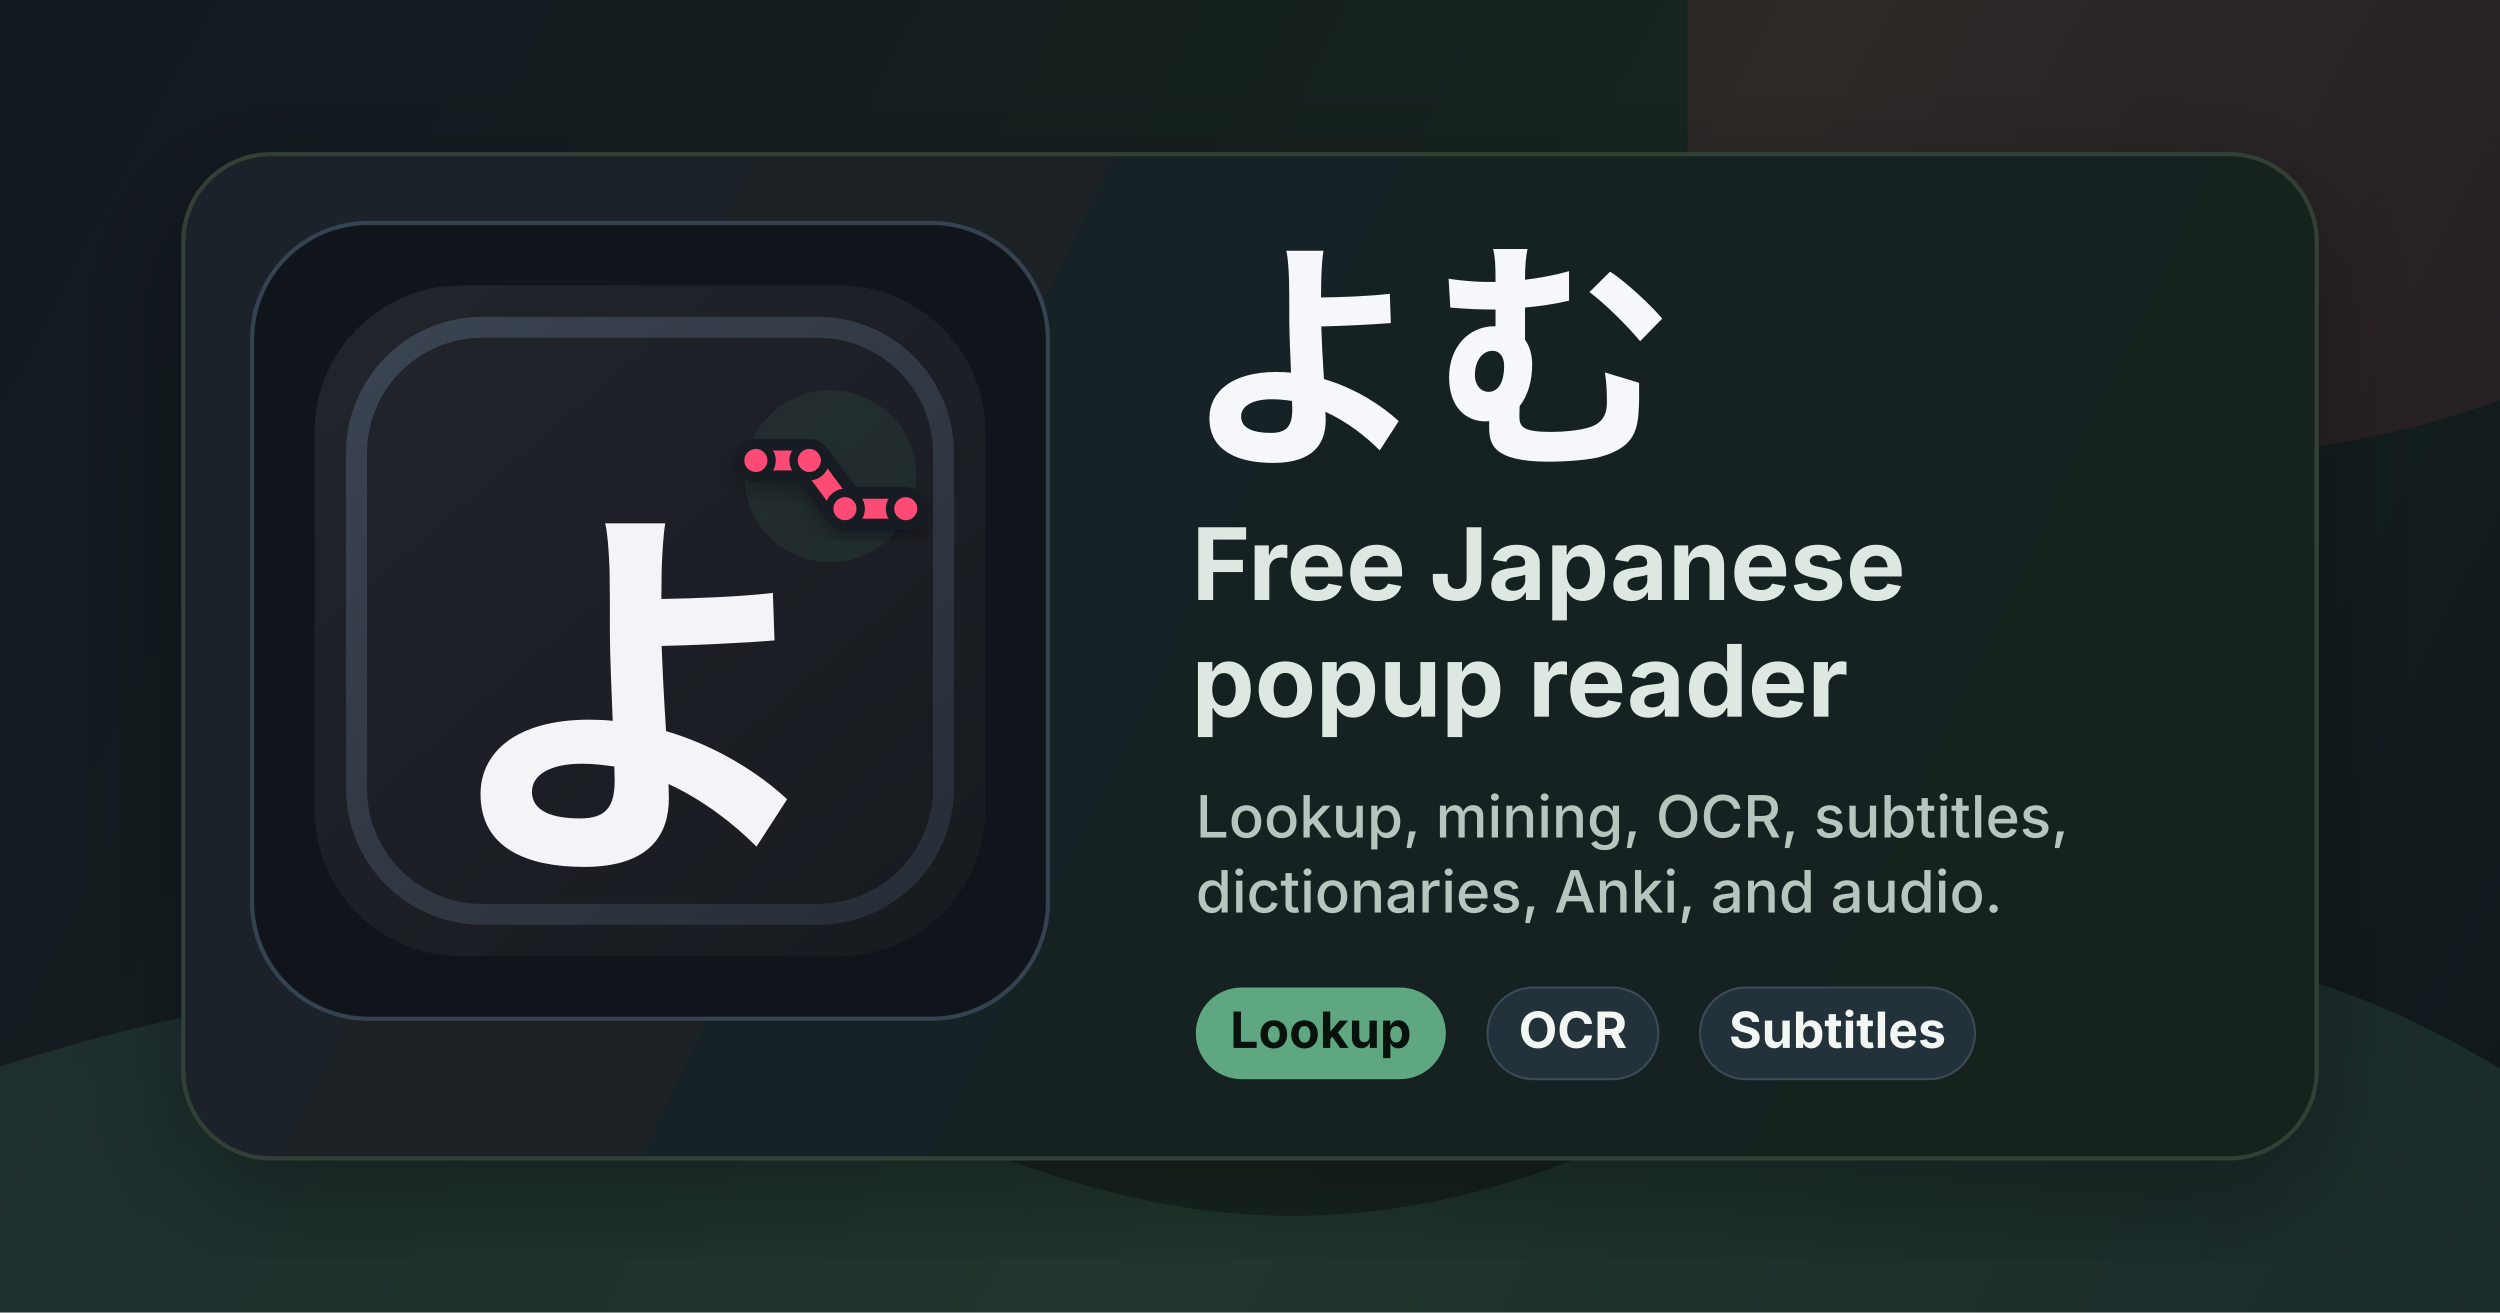
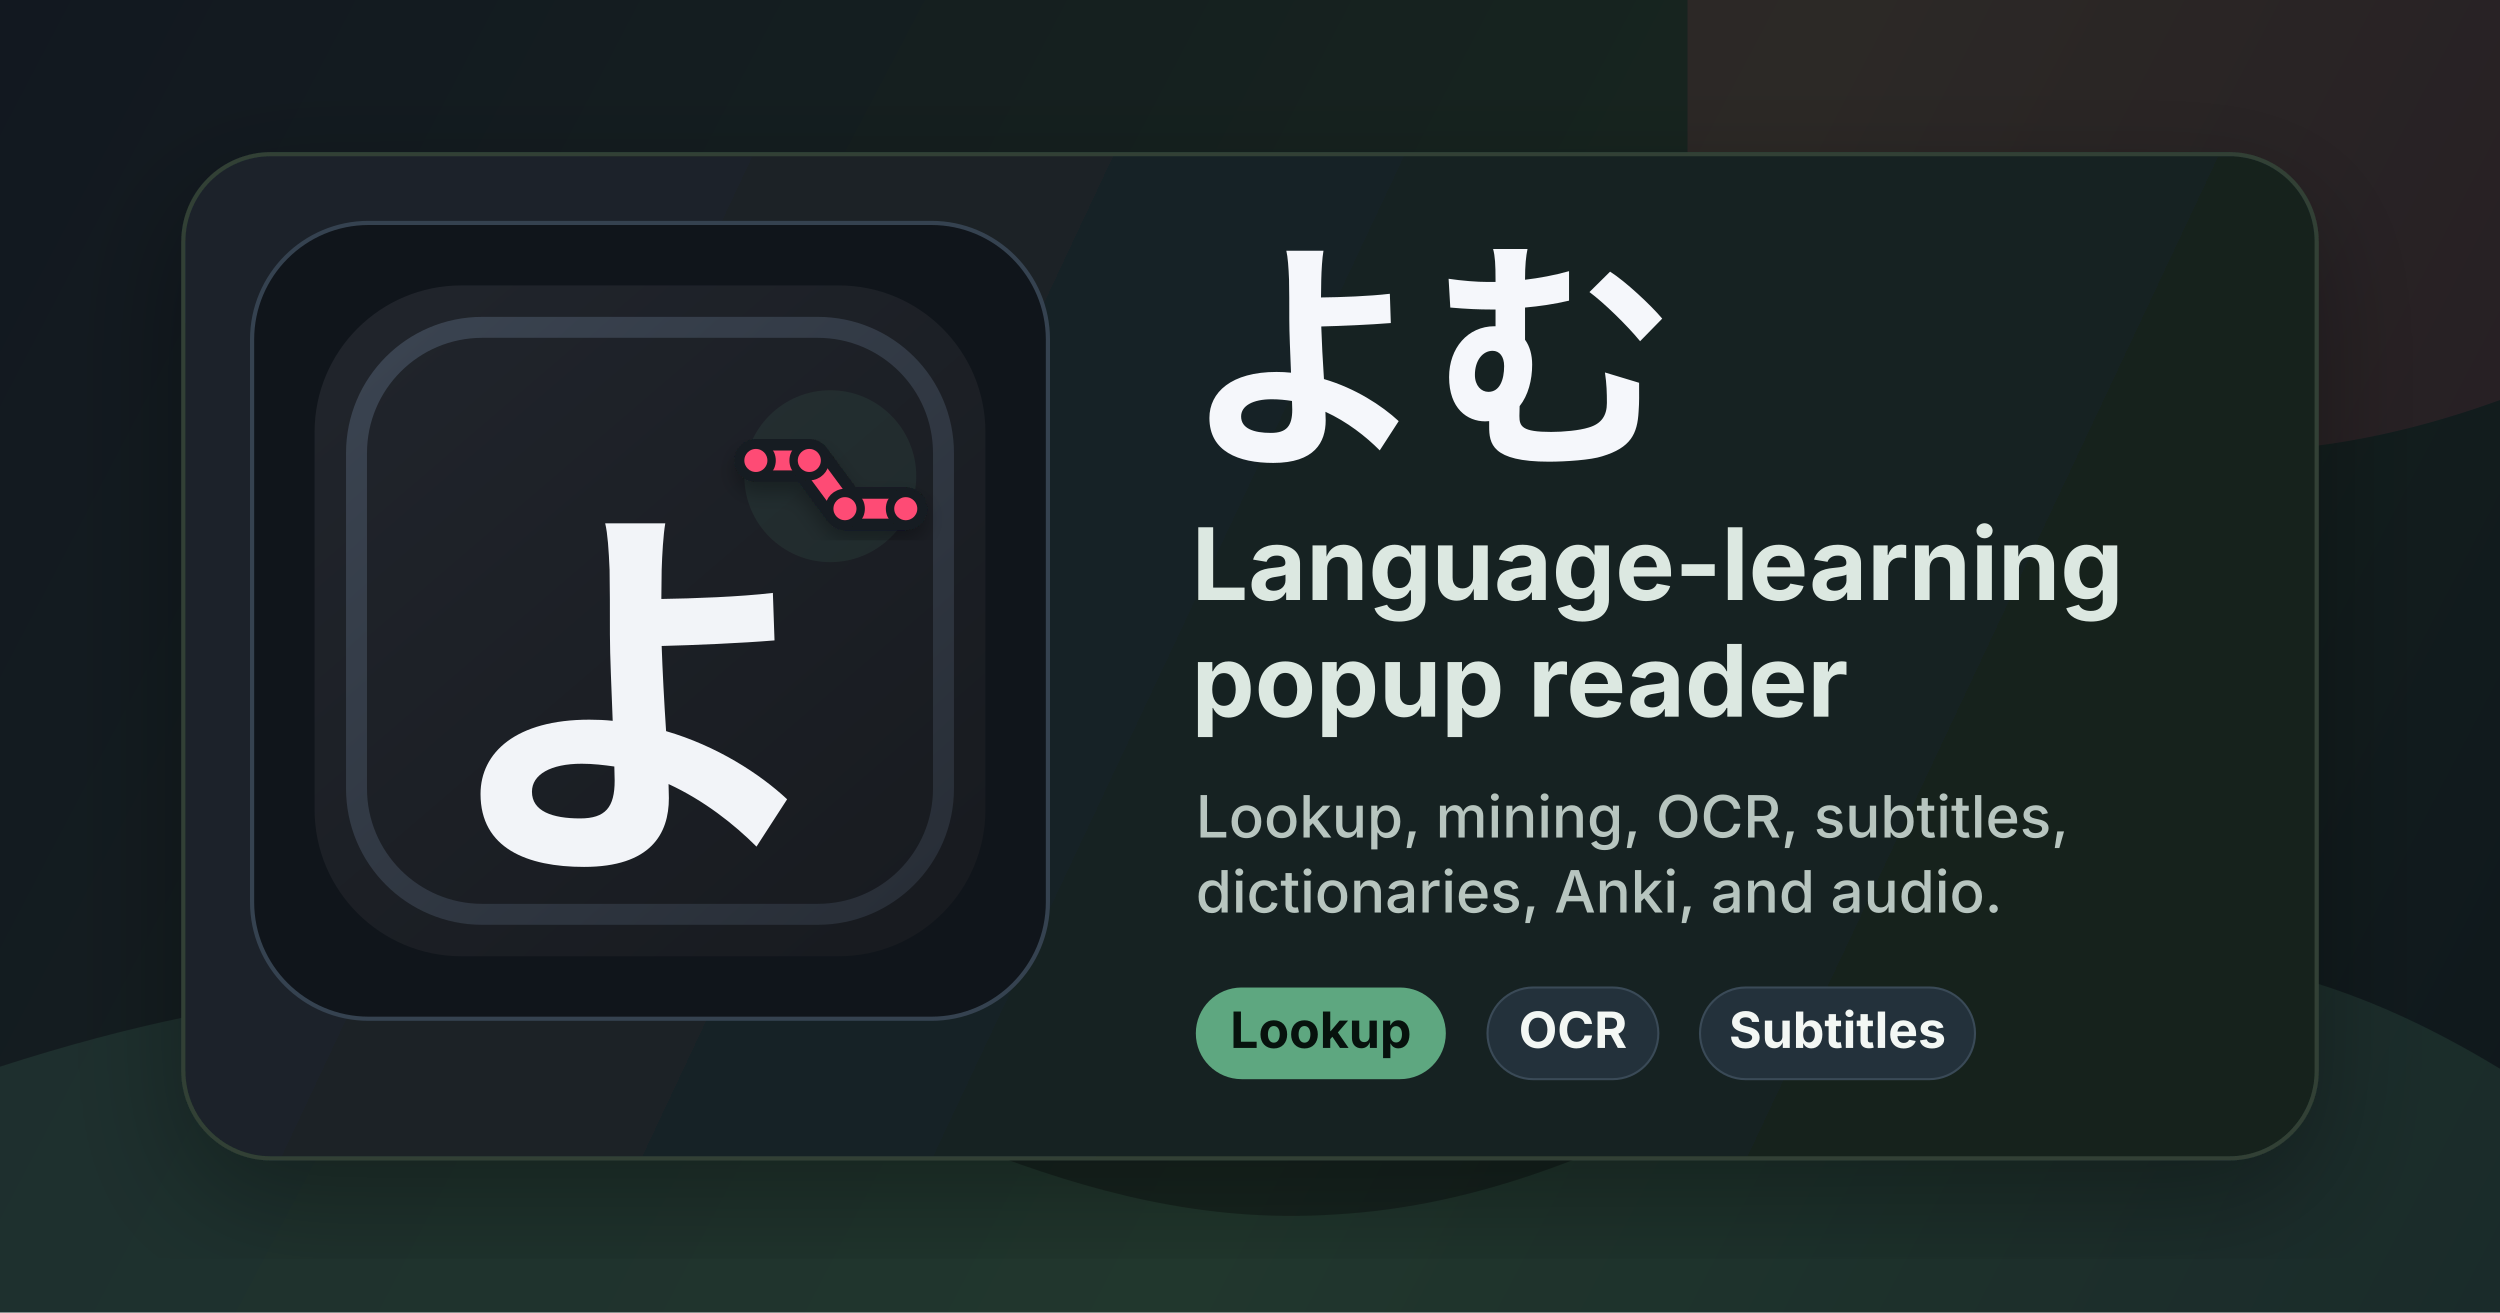
<svg xmlns="http://www.w3.org/2000/svg" width="1200" height="630" viewBox="0 0 1200 630" role="img" aria-labelledby="title desc">
  <defs>
    <linearGradient id="page-bg" x1="0" x2="1200" y1="0" y2="630" gradientUnits="userSpaceOnUse">
      <stop stop-color="#121820" />
      <stop offset="0.58" stop-color="#17251f" />
      <stop offset="1" stop-color="#0f171c" />
    </linearGradient>
    <linearGradient id="panel-bg" x1="88" x2="1112" y1="74" y2="556" gradientUnits="userSpaceOnUse">
      <stop stop-color="#1c232c" />
      <stop offset="1" stop-color="#15211c" />
    </linearGradient>
    <linearGradient id="yomu-bg" x1="8" x2="56" y1="4" y2="60" gradientUnits="userSpaceOnUse">
      <stop stop-color="#20242b" />
      <stop offset="1" stop-color="#181b20" />
    </linearGradient>
    <linearGradient id="yomu-rim" x1="8" x2="56" y1="5" y2="59" gradientUnits="userSpaceOnUse">
      <stop stop-color="#3a4350" />
      <stop offset="1" stop-color="#282e37" />
    </linearGradient>
    <filter id="card-shadow" x="-10%" y="-10%" width="120%" height="120%">
      <feDropShadow dx="0" dy="20" stdDeviation="28" flood-color="#000000" flood-opacity="0.32" />
    </filter>
    <filter id="soft-shadow" x="-20%" y="-20%" width="140%" height="140%">
      <feDropShadow dx="0" dy="1" stdDeviation="0.9" flood-color="#000000" flood-opacity="0.28" />
    </filter>
  </defs>
  <rect width="1200" height="630" fill="url(#page-bg)" />
  <path d="M0 512c124-40 225-47 318-20 102 30 197 99 322 91 146-8 241-112 363-123 76-7 141 19 197 53v117H0z" fill="#5ea780" opacity="0.14" />
  <path d="M810 0h390v192c-77 28-148 32-213 13-85-25-126-86-177-96z" fill="#fe4b74" opacity="0.09" />
  <rect x="88" y="74" width="1024" height="482" rx="42" fill="url(#panel-bg)" stroke="#304034" stroke-width="2" filter="url(#card-shadow)" />
  <rect x="121" y="107" width="382" height="382" rx="56" fill="#10151b" stroke="#354250" stroke-width="2" />
  <g transform="translate(151 137) scale(5.03125)">
    <rect width="64" height="64" rx="14" fill="url(#yomu-bg)" />
    <rect x="4" y="4" width="56" height="56" rx="12" fill="none" stroke="url(#yomu-rim)" stroke-width="2" />
    <circle cx="49.2" cy="18.2" r="8.2" fill="#5ea780" opacity="0.1" />
    <text x="30.8" y="36.6" text-anchor="middle" dominant-baseline="central" font-family="Hiragino Sans, Yu Gothic, Noto Sans JP, Meiryo, system-ui, sans-serif" font-size="38" font-weight="800" fill="#f2f4f8">よ</text>
    <g fill="none" stroke-linecap="round" stroke-linejoin="round" filter="url(#soft-shadow)">
      <path d="M42.1 16.7h5.1l3.4 4.6h5.8" stroke="#181b20" stroke-width="4.1" />
      <path d="M42.1 16.7h5.1l3.4 4.6h5.8" stroke="#fe4b74" stroke-width="1.9" />
      <g fill="#fe4b74" stroke="#181b20" stroke-width="0.8">
        <circle cx="42.1" cy="16.7" r="1.5" />
        <circle cx="47.2" cy="16.7" r="1.5" />
        <circle cx="50.6" cy="21.3" r="1.5" />
        <circle cx="56.4" cy="21.3" r="1.5" />
      </g>
    </g>
  </g>
  <g font-family="Inter, Hiragino Sans, Yu Gothic, Noto Sans JP, Meiryo, system-ui, sans-serif">
    <text x="568" y="215" font-size="118" font-weight="800" fill="#f5f7fb">よむ</text>
-     <text x="572" y="288" font-size="48" font-weight="750" fill="#dce8e1">Free Japanese</text>
+     <text x="572" y="288" font-size="48" font-weight="750" fill="#dce8e1">Language-learning</text>
    <text x="572" y="344" font-size="48" font-weight="750" fill="#dce8e1">popup reader</text>
    <text x="574" y="402" font-size="28" font-weight="500" fill="#b7c5bf">Lookup, mining, OCR, subtitles,</text>
    <text x="574" y="438" font-size="28" font-weight="500" fill="#b7c5bf">dictionaries, Anki, and audio.</text>
    <g font-size="24" font-weight="700">
      <rect x="574" y="474" width="120" height="44" rx="22" fill="#5ea780" />
      <text x="634" y="503" text-anchor="middle" fill="#07120d">Lookup</text>
      <rect x="714" y="474" width="82" height="44" rx="22" fill="#23313b" stroke="#3a4a57" />
      <text x="755" y="503" text-anchor="middle" fill="#f3f7f4">OCR</text>
      <rect x="816" y="474" width="132" height="44" rx="22" fill="#23313b" stroke="#3a4a57" />
      <text x="882" y="503" text-anchor="middle" fill="#f3f7f4">Subtitles</text>
    </g>
  </g>
</svg>
